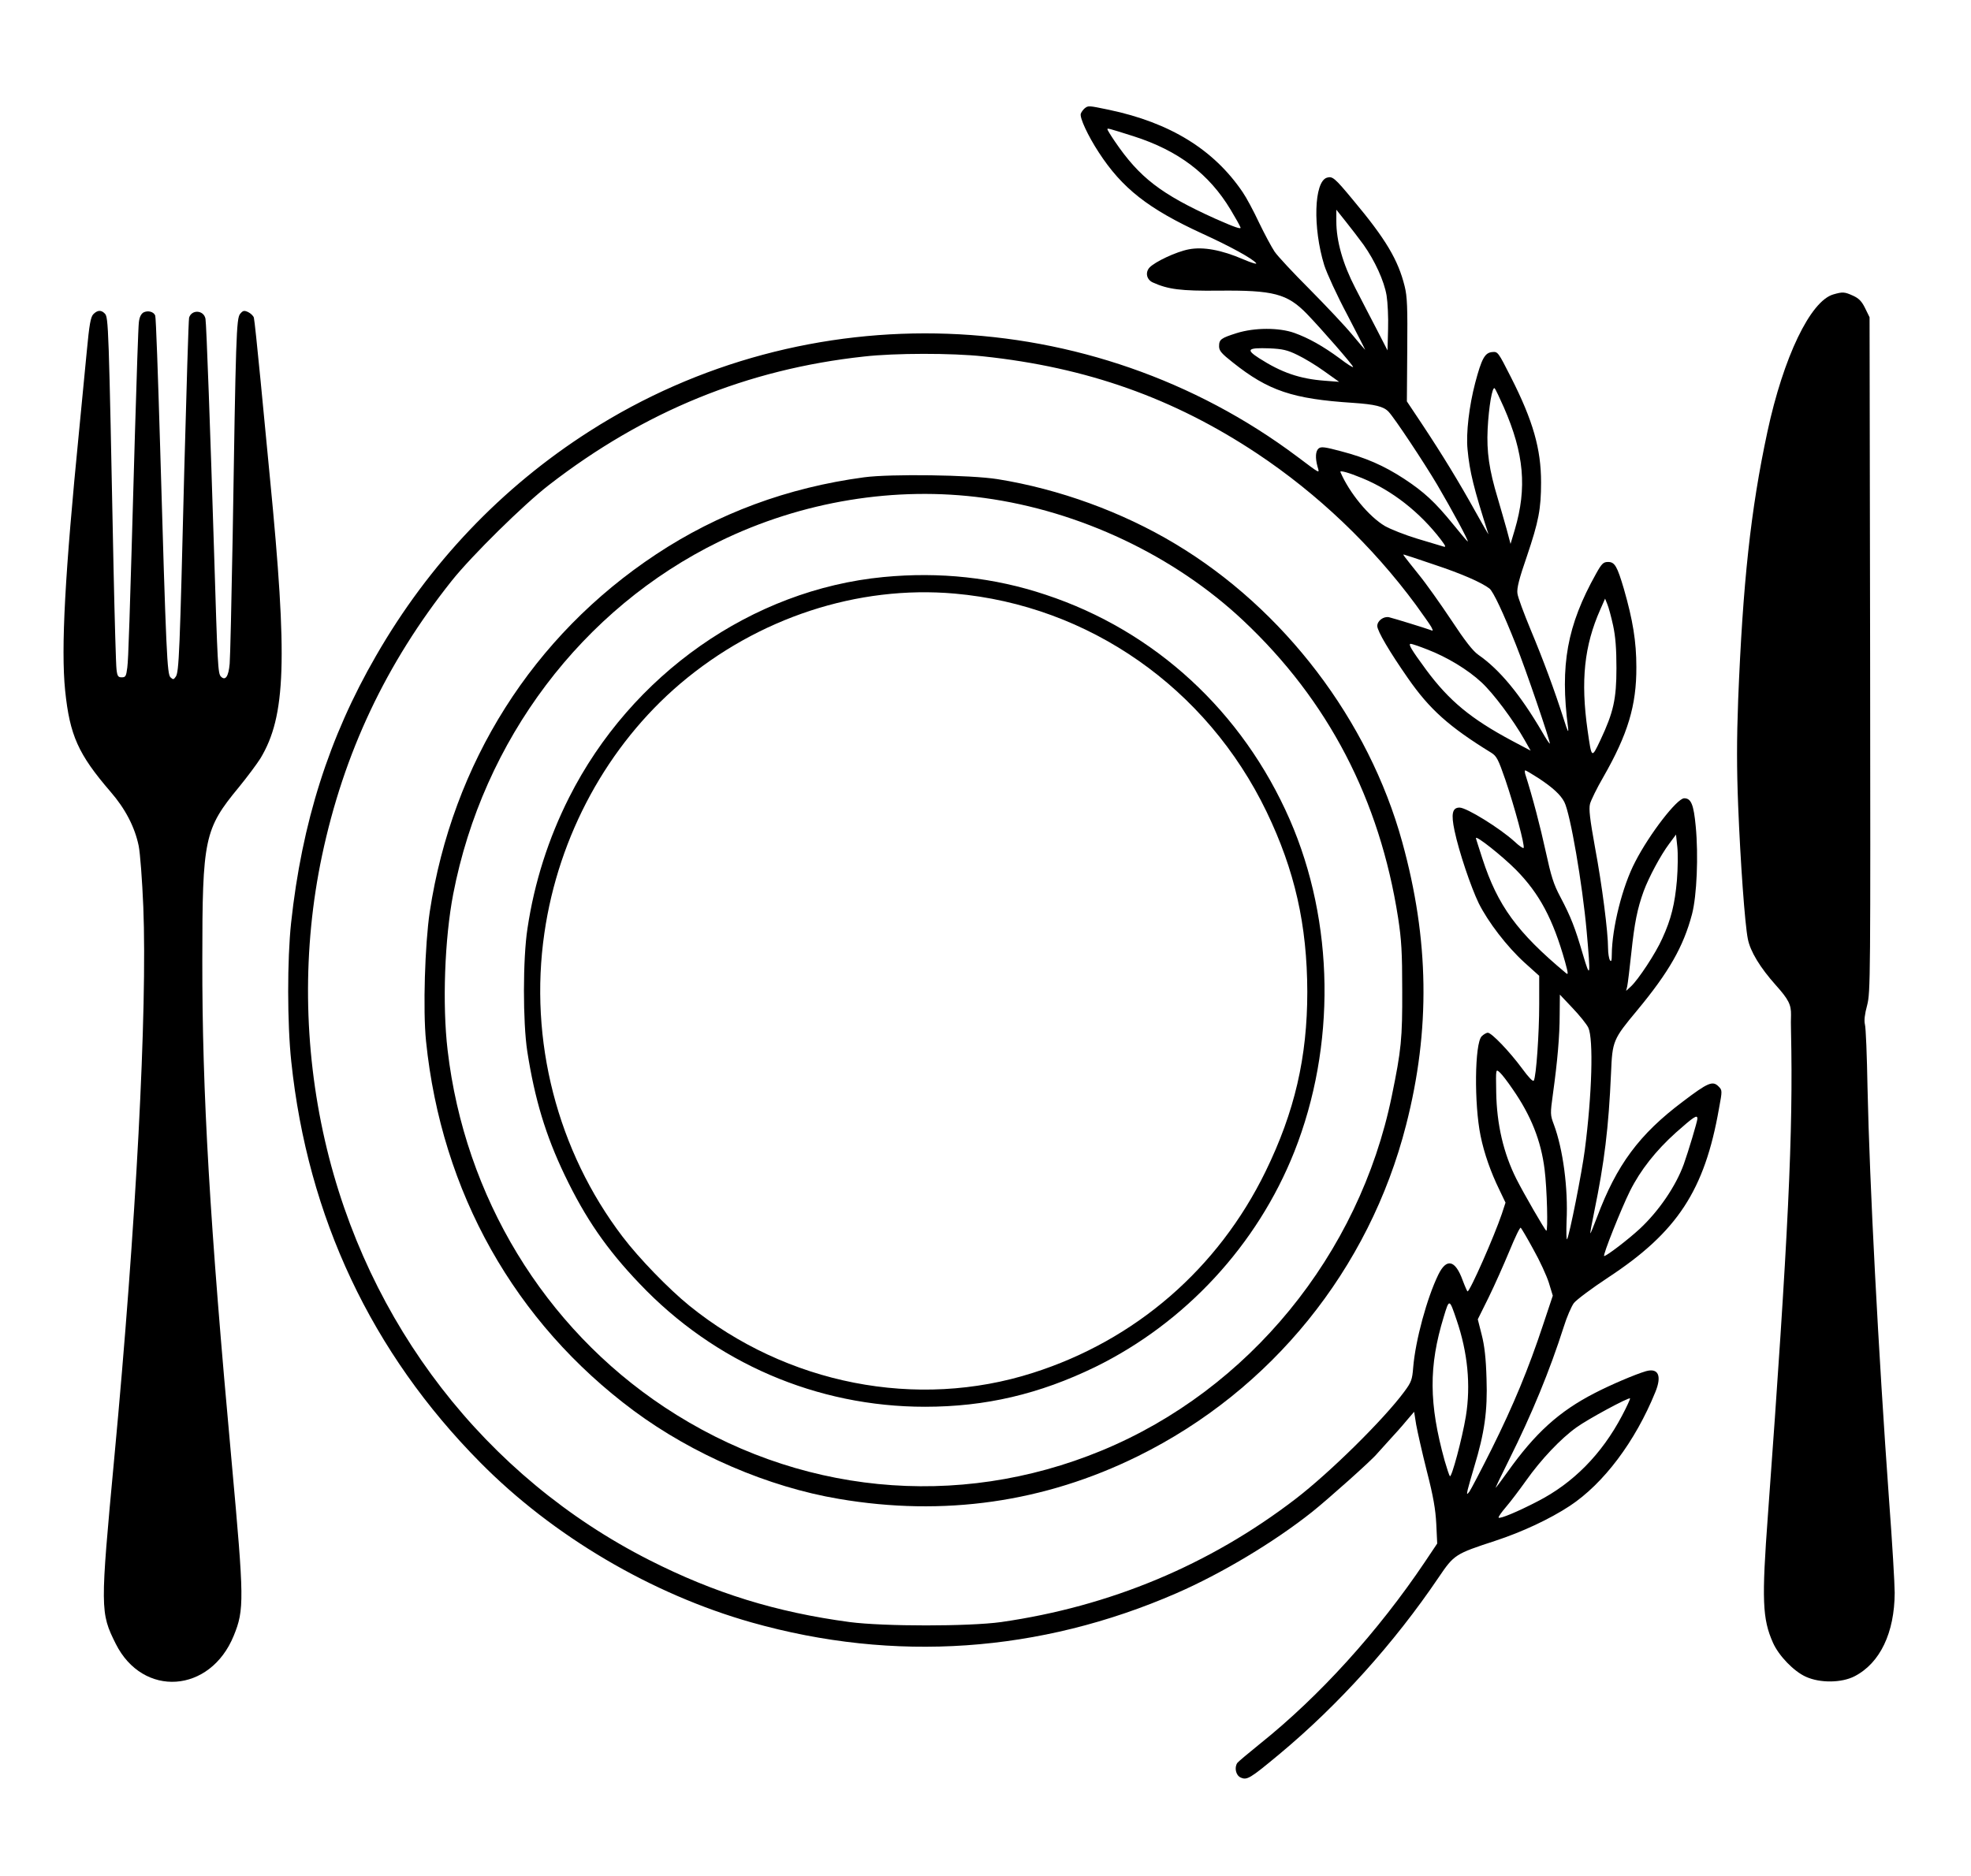
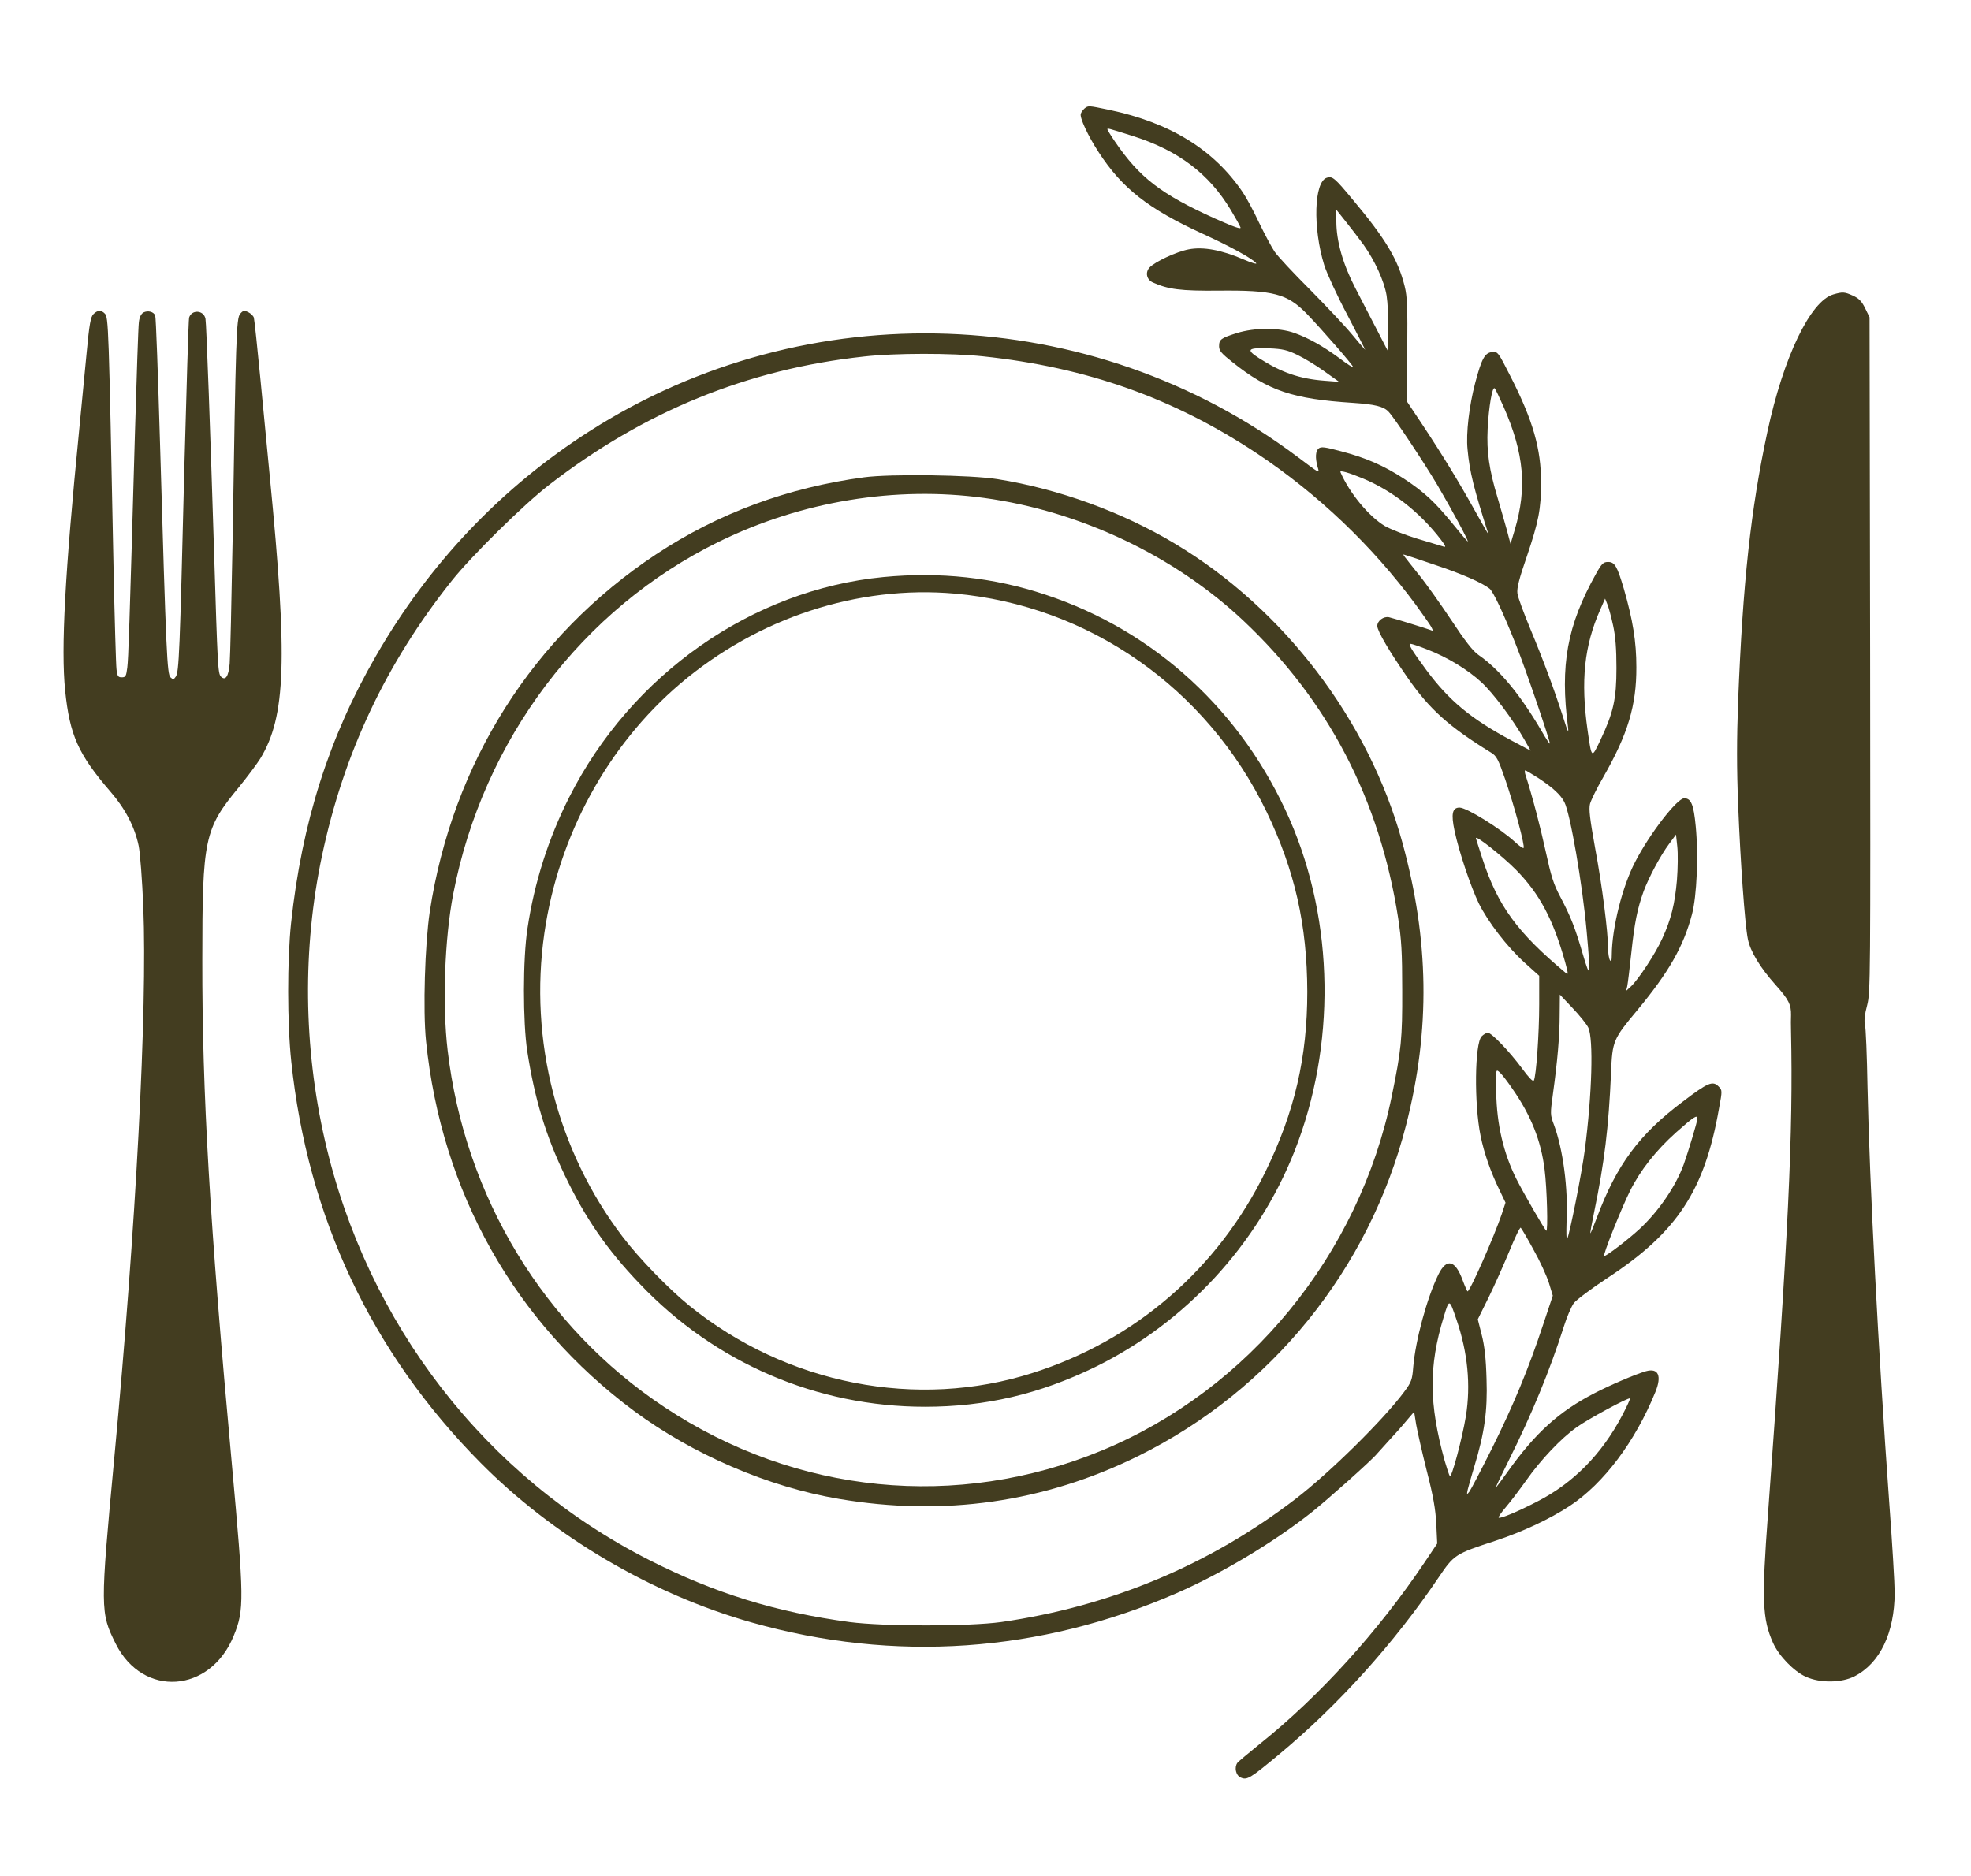
<svg xmlns="http://www.w3.org/2000/svg" version="1.0" width="1059pt" height="1008pt" viewBox="0 0 1059 1008" preserveAspectRatio="xMidYMid meet">
-   <g transform="translate(0,1008) scale(0.1,-0.1)" fill="#000000" stroke="none">
+   <g transform="translate(0,1008) scale(0.1,-0.1)" fill="#433D20" stroke="none">
    <path d="M5828 9498 c-8 -7 -18 -20 -21 -29 -7 -21 38 -118 96 -207 126 -194 266 -304 558 -438 151 -69 267 -133 288 -158 7 -8 -24 1 -68 20 -118 51 -217 69 -294 54 -68 -13 -182 -67 -211 -98 -24 -27 -15 -65 18 -80 82 -37 150 -46 353 -44 295 3 369 -16 475 -125 81 -84 248 -276 248 -285 0 -5 -33 16 -72 46 -90 66 -166 109 -244 137 -82 29 -213 29 -309 -1 -85 -27 -95 -34 -95 -71 0 -24 13 -39 74 -87 191 -152 321 -196 646 -217 117 -8 164 -19 191 -48 32 -34 188 -269 261 -392 81 -138 171 -305 164 -305 -2 0 -38 42 -79 93 -96 118 -155 173 -263 244 -109 71 -205 113 -339 148 -86 23 -107 26 -120 15 -17 -14 -19 -50 -6 -98 11 -38 19 -42 -109 54 -1107 830 -2632 885 -3802 137 -473 -302 -863 -712 -1148 -1208 -252 -436 -398 -896 -456 -1435 -21 -196 -21 -540 1 -745 88 -836 431 -1564 1015 -2154 392 -397 921 -708 1458 -860 768 -217 1548 -163 2283 157 241 105 524 274 729 437 84 67 322 279 349 313 8 9 38 42 65 72 28 30 70 77 92 104 l42 49 11 -69 c7 -38 32 -150 57 -249 35 -136 47 -206 51 -285 l5 -105 -67 -100 c-250 -372 -565 -720 -885 -976 -63 -51 -118 -97 -122 -103 -17 -25 -8 -66 17 -78 35 -16 49 -8 210 126 317 264 616 596 854 948 84 124 89 127 306 198 143 47 291 116 399 187 182 120 352 346 460 612 36 88 16 131 -51 112 -58 -17 -191 -74 -274 -117 -193 -99 -321 -216 -469 -424 -29 -41 -58 -79 -63 -85 -5 -5 27 62 71 150 123 247 218 477 294 715 16 52 41 109 54 127 14 18 97 80 185 138 371 244 518 468 595 908 18 97 18 98 -3 119 -31 31 -57 20 -190 -81 -236 -177 -357 -341 -463 -624 -18 -48 -34 -86 -35 -85 -2 2 8 55 21 118 54 262 77 448 90 745 7 171 11 180 140 335 171 206 249 343 295 517 26 99 35 316 20 472 -11 118 -25 151 -62 151 -38 0 -186 -191 -263 -341 -69 -131 -125 -356 -126 -499 0 -33 -3 -41 -10 -30 -5 8 -10 37 -10 63 0 88 -32 339 -70 542 -28 155 -34 208 -27 235 5 19 37 85 72 145 131 229 178 384 177 590 0 138 -19 253 -67 420 -36 122 -49 145 -85 145 -25 0 -34 -8 -65 -64 -155 -277 -194 -491 -150 -826 4 -34 -2 -22 -23 45 -50 156 -109 316 -178 481 -36 87 -69 175 -71 195 -4 27 9 79 51 200 63 187 76 253 76 397 0 179 -43 331 -162 565 -69 136 -70 138 -101 135 -39 -4 -56 -34 -91 -166 -32 -122 -50 -270 -41 -357 11 -120 34 -212 112 -455 3 -8 -29 47 -71 123 -88 158 -173 298 -287 470 l-80 120 2 276 c2 230 0 287 -14 343 -35 141 -101 253 -277 463 -100 121 -111 129 -141 120 -69 -22 -76 -269 -14 -470 14 -44 69 -164 124 -267 54 -104 97 -188 96 -188 -1 0 -33 37 -71 83 -37 45 -140 154 -227 242 -88 88 -173 179 -189 203 -16 24 -53 93 -83 155 -29 62 -68 135 -88 164 -155 229 -390 374 -719 443 -111 23 -110 23 -130 8z m262 -150 c241 -77 406 -202 522 -395 26 -43 50 -86 53 -95 5 -12 -32 1 -136 47 -292 132 -407 221 -539 415 -22 32 -40 62 -40 65 0 7 1 7 140 -37z m1236 -583 c61 -86 111 -195 124 -273 6 -37 10 -118 8 -181 l-3 -114 -56 109 c-31 60 -84 161 -117 226 -67 129 -102 253 -102 358 l0 63 51 -64 c28 -35 71 -91 95 -124z m-356 -592 c36 -17 101 -56 145 -88 l80 -57 -78 6 c-134 10 -232 44 -352 121 -73 47 -62 57 55 53 70 -3 97 -9 150 -35z m-1688 -8 c557 -59 1023 -224 1472 -522 326 -217 619 -496 853 -813 38 -53 76 -106 83 -119 11 -22 11 -23 -6 -16 -24 9 -192 61 -221 68 -29 6 -63 -19 -63 -47 0 -27 66 -139 165 -281 116 -167 221 -261 447 -400 29 -18 38 -35 76 -145 49 -144 107 -358 98 -367 -3 -3 -25 12 -48 34 -79 72 -258 183 -296 183 -39 0 -46 -34 -27 -124 24 -114 88 -303 130 -390 51 -102 151 -232 245 -318 l80 -72 0 -154 c0 -154 -16 -387 -29 -409 -4 -8 -28 17 -63 65 -68 92 -164 192 -184 192 -8 0 -23 -9 -33 -19 -38 -38 -41 -365 -6 -535 19 -94 55 -196 101 -290 l33 -69 -20 -61 c-41 -121 -171 -416 -184 -416 -2 0 -14 27 -26 59 -40 111 -87 121 -131 31 -61 -125 -123 -353 -135 -498 -5 -66 -10 -80 -48 -131 -110 -149 -401 -436 -585 -577 -463 -355 -996 -577 -1581 -661 -174 -24 -630 -24 -814 0 -395 53 -725 155 -1076 333 -881 447 -1517 1269 -1743 2254 -116 506 -121 1033 -16 1531 117 553 344 1034 698 1479 107 134 386 409 522 514 510 395 1065 622 1692 690 166 19 473 19 640 1z m2798 -274 c109 -249 125 -433 59 -657 l-23 -77 -21 79 c-12 44 -34 118 -48 167 -46 152 -60 250 -54 372 6 119 25 231 38 218 4 -4 26 -50 49 -102z m-760 -381 c160 -66 308 -182 421 -329 27 -36 30 -43 14 -38 -11 3 -74 22 -140 42 -66 20 -144 51 -174 68 -86 51 -191 178 -239 290 -5 11 43 -2 118 -33z m385 -464 c148 -49 255 -96 298 -129 20 -16 74 -130 142 -302 51 -126 187 -526 182 -531 -2 -2 -21 27 -42 64 -118 201 -228 334 -342 413 -29 20 -72 75 -147 189 -58 87 -136 197 -173 242 -84 105 -86 108 -81 108 2 0 76 -24 163 -54z m962 -327 c13 -60 18 -126 18 -229 0 -167 -16 -238 -86 -387 -48 -101 -47 -101 -69 52 -38 267 -18 455 68 649 l26 59 12 -30 c7 -16 21 -68 31 -114z m-999 -129 c107 -41 219 -109 292 -177 64 -59 171 -203 230 -307 l34 -60 -100 53 c-221 118 -338 215 -461 381 -80 109 -99 140 -83 140 6 0 45 -13 88 -30z m600 -693 c74 -49 117 -88 137 -127 32 -62 97 -439 120 -695 22 -246 20 -261 -20 -125 -42 144 -65 203 -121 309 -37 69 -50 112 -79 245 -29 133 -70 291 -110 416 -3 11 -3 20 0 20 4 0 37 -20 73 -43z m742 -547 c-11 -127 -31 -210 -79 -314 -35 -79 -129 -221 -168 -257 l-26 -24 6 25 c3 14 13 95 22 180 17 160 32 236 66 330 28 76 92 195 137 255 l37 50 7 -65 c4 -36 3 -117 -2 -180z m-865 56 c126 -128 199 -264 264 -495 18 -66 18 -72 3 -59 -260 217 -365 361 -447 613 -19 59 -35 108 -35 111 0 16 139 -94 215 -170z m389 -849 c28 -61 20 -357 -19 -657 -16 -123 -82 -456 -95 -479 -4 -8 -5 35 -3 96 9 177 -19 387 -68 519 -20 53 -20 58 -5 167 24 173 36 309 36 426 l1 106 68 -72 c38 -40 76 -87 85 -106z m-406 -331 c98 -141 152 -277 171 -431 13 -102 19 -335 9 -329 -9 6 -120 198 -161 279 -69 138 -105 292 -108 465 -2 129 -3 127 21 105 10 -9 41 -49 68 -89z m992 -158 c0 -14 -50 -180 -73 -244 -43 -119 -135 -253 -237 -348 -64 -59 -178 -146 -191 -146 -10 0 93 258 139 350 56 112 139 217 247 314 96 85 115 98 115 74z m-881 -703 c34 -60 71 -141 83 -179 l21 -69 -52 -156 c-78 -236 -160 -434 -276 -667 -58 -116 -112 -219 -120 -230 -14 -18 -15 -17 -9 11 4 17 20 72 35 123 55 181 72 299 66 472 -3 110 -11 179 -26 237 l-21 83 58 117 c32 65 82 178 112 250 30 73 57 130 61 125 4 -4 35 -56 68 -117z m-413 -378 c60 -175 77 -351 50 -518 -20 -121 -77 -333 -86 -322 -4 5 -16 42 -28 83 -85 307 -86 508 -5 773 30 99 30 99 69 -16z m889 -515 c-109 -207 -263 -363 -455 -461 -108 -56 -200 -94 -208 -87 -3 3 15 29 40 58 25 29 73 93 108 142 80 113 186 225 270 285 62 45 281 163 288 156 2 -2 -17 -44 -43 -93z" />
    <path d="M4643 7515 c-411 -55 -786 -194 -1118 -414 -662 -438 -1094 -1121 -1216 -1921 -26 -176 -37 -528 -20 -695 83 -812 476 -1511 1117 -1987 316 -234 721 -409 1101 -473 563 -96 1104 -19 1608 230 715 353 1242 1003 1440 1780 131 511 124 995 -21 1520 -180 654 -635 1252 -1219 1602 -286 172 -625 295 -955 348 -143 23 -575 29 -717 10z m645 -111 c514 -70 1021 -310 1392 -659 456 -429 733 -961 832 -1598 18 -117 22 -186 22 -387 1 -262 -5 -322 -56 -570 -175 -853 -769 -1579 -1558 -1905 -779 -322 -1643 -236 -2350 233 -647 429 -1073 1131 -1165 1918 -29 246 -16 600 30 839 160 829 693 1535 1430 1895 444 217 947 299 1423 234z" />
    <path d="M4747 6979 c-706 -68 -1355 -523 -1689 -1184 -111 -220 -187 -457 -224 -705 -25 -162 -25 -503 -1 -660 40 -257 99 -452 201 -665 111 -232 226 -399 402 -583 404 -426 953 -662 1534 -662 325 0 615 68 915 214 483 237 870 655 1069 1156 225 568 216 1234 -24 1785 -254 581 -725 1015 -1312 1209 -278 93 -568 124 -871 95z m383 -89 c721 -64 1354 -507 1675 -1172 152 -316 218 -608 219 -968 0 -352 -68 -645 -224 -965 -255 -523 -700 -908 -1251 -1083 -622 -199 -1322 -62 -1845 361 -111 90 -271 255 -359 371 -351 461 -504 1056 -420 1632 76 525 340 1008 730 1340 417 354 954 530 1475 484z" />
    <path d="M9851 8498 c-124 -35 -269 -338 -355 -739 -90 -419 -132 -814 -157 -1440 -8 -214 -8 -369 0 -569 12 -302 36 -637 52 -716 13 -67 66 -154 150 -248 69 -77 83 -105 82 -161 -1 -16 -1 -57 0 -90 12 -538 -14 -1090 -124 -2595 -34 -458 -30 -560 27 -688 31 -70 112 -154 177 -183 77 -35 193 -33 262 3 137 71 214 234 215 448 0 47 -13 270 -30 495 -58 804 -105 1706 -116 2220 -3 171 -9 324 -14 340 -5 21 -1 55 12 103 18 70 18 139 16 1885 l-3 1812 -24 49 c-18 37 -34 53 -65 67 -46 21 -56 21 -105 7z" />
    <path d="M502 8392 c-15 -15 -22 -54 -36 -203 -10 -101 -28 -292 -41 -424 -76 -769 -98 -1168 -75 -1396 25 -241 70 -342 244 -544 79 -91 130 -189 151 -290 8 -39 19 -185 25 -329 22 -554 -39 -1715 -156 -2961 -76 -813 -76 -831 8 -999 146 -291 508 -266 634 44 57 140 56 192 -11 930 -118 1287 -159 1987 -158 2700 0 654 11 705 196 929 45 55 97 125 116 155 137 227 147 530 51 1511 -11 110 -33 344 -50 520 -17 176 -33 328 -36 338 -3 10 -17 23 -31 30 -22 10 -28 8 -43 -10 -20 -25 -23 -117 -40 -1203 -6 -338 -13 -643 -16 -677 -6 -69 -23 -93 -47 -69 -16 17 -18 54 -37 676 -19 615 -41 1225 -46 1247 -9 47 -74 51 -88 6 -3 -10 -14 -380 -26 -823 -24 -973 -28 -1084 -46 -1107 -11 -16 -14 -16 -28 -3 -18 18 -23 115 -56 1251 -11 372 -22 684 -26 693 -8 21 -39 29 -63 17 -13 -8 -22 -25 -25 -54 -3 -23 -12 -292 -21 -597 -30 -1063 -35 -1205 -41 -1257 -6 -47 -9 -53 -30 -53 -19 0 -24 6 -28 43 -3 23 -10 269 -16 547 -26 1309 -27 1345 -47 1365 -19 20 -39 19 -61 -3z" />
  </g>
</svg>
